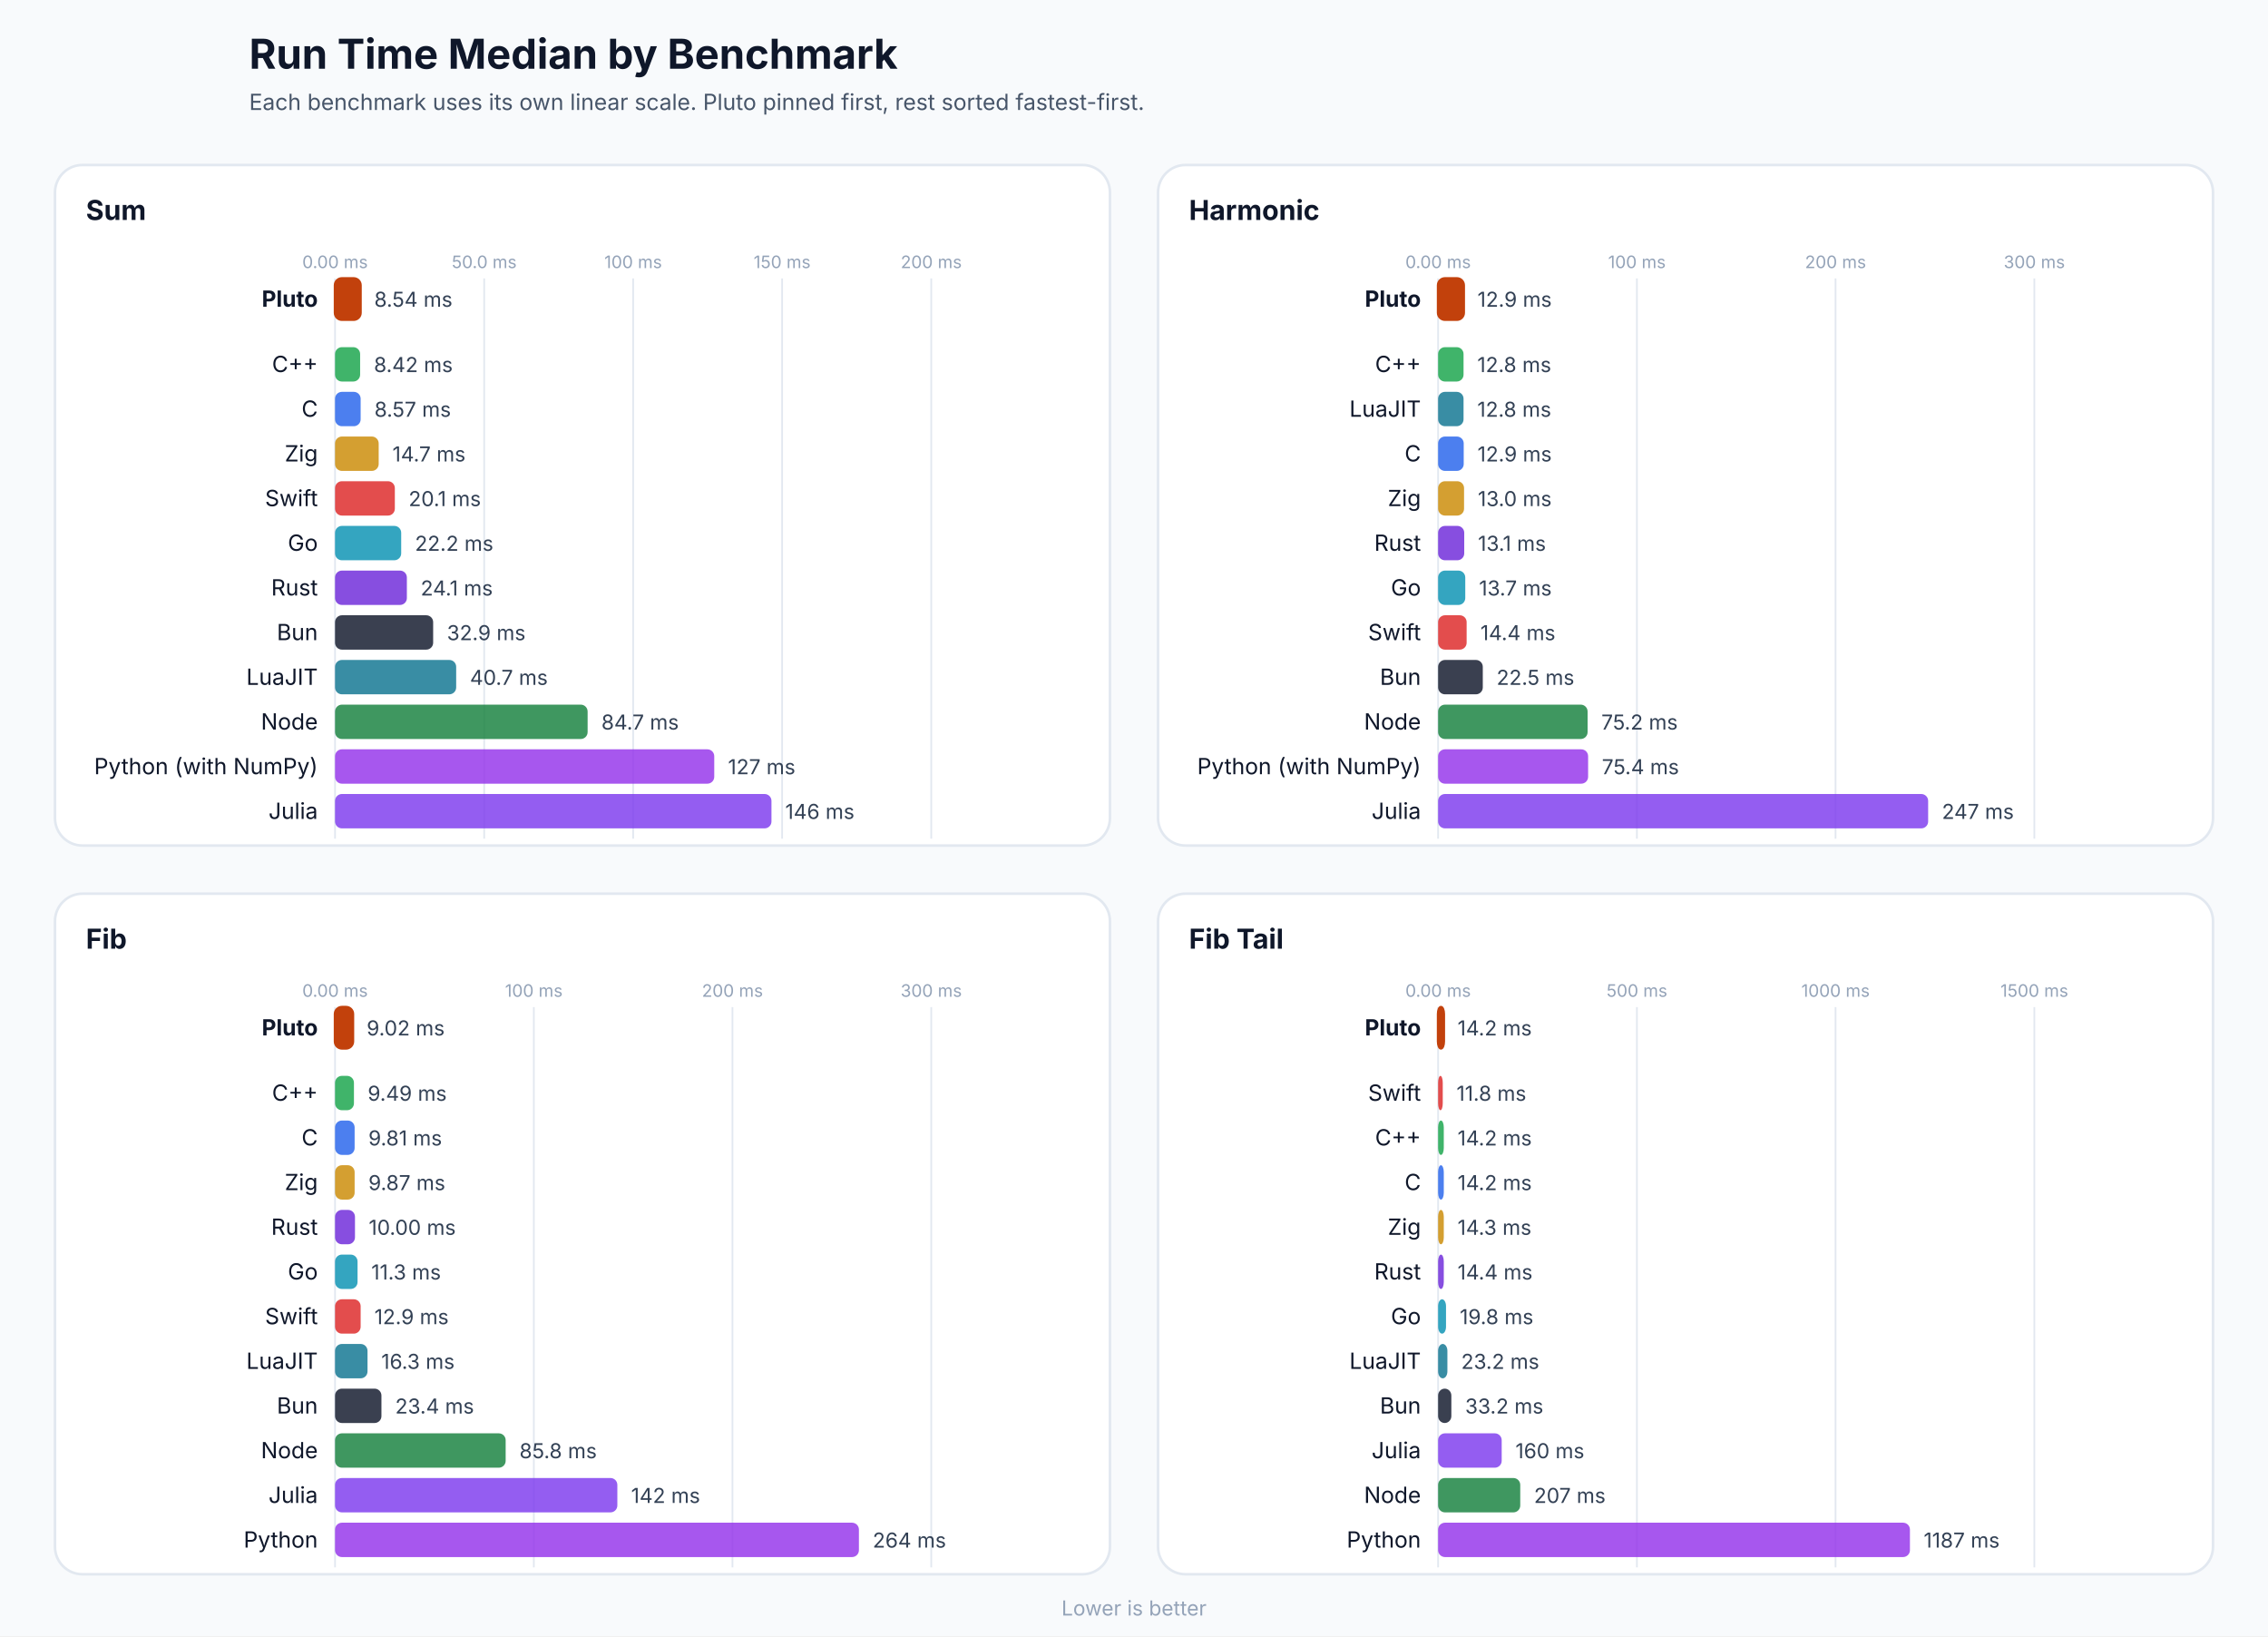
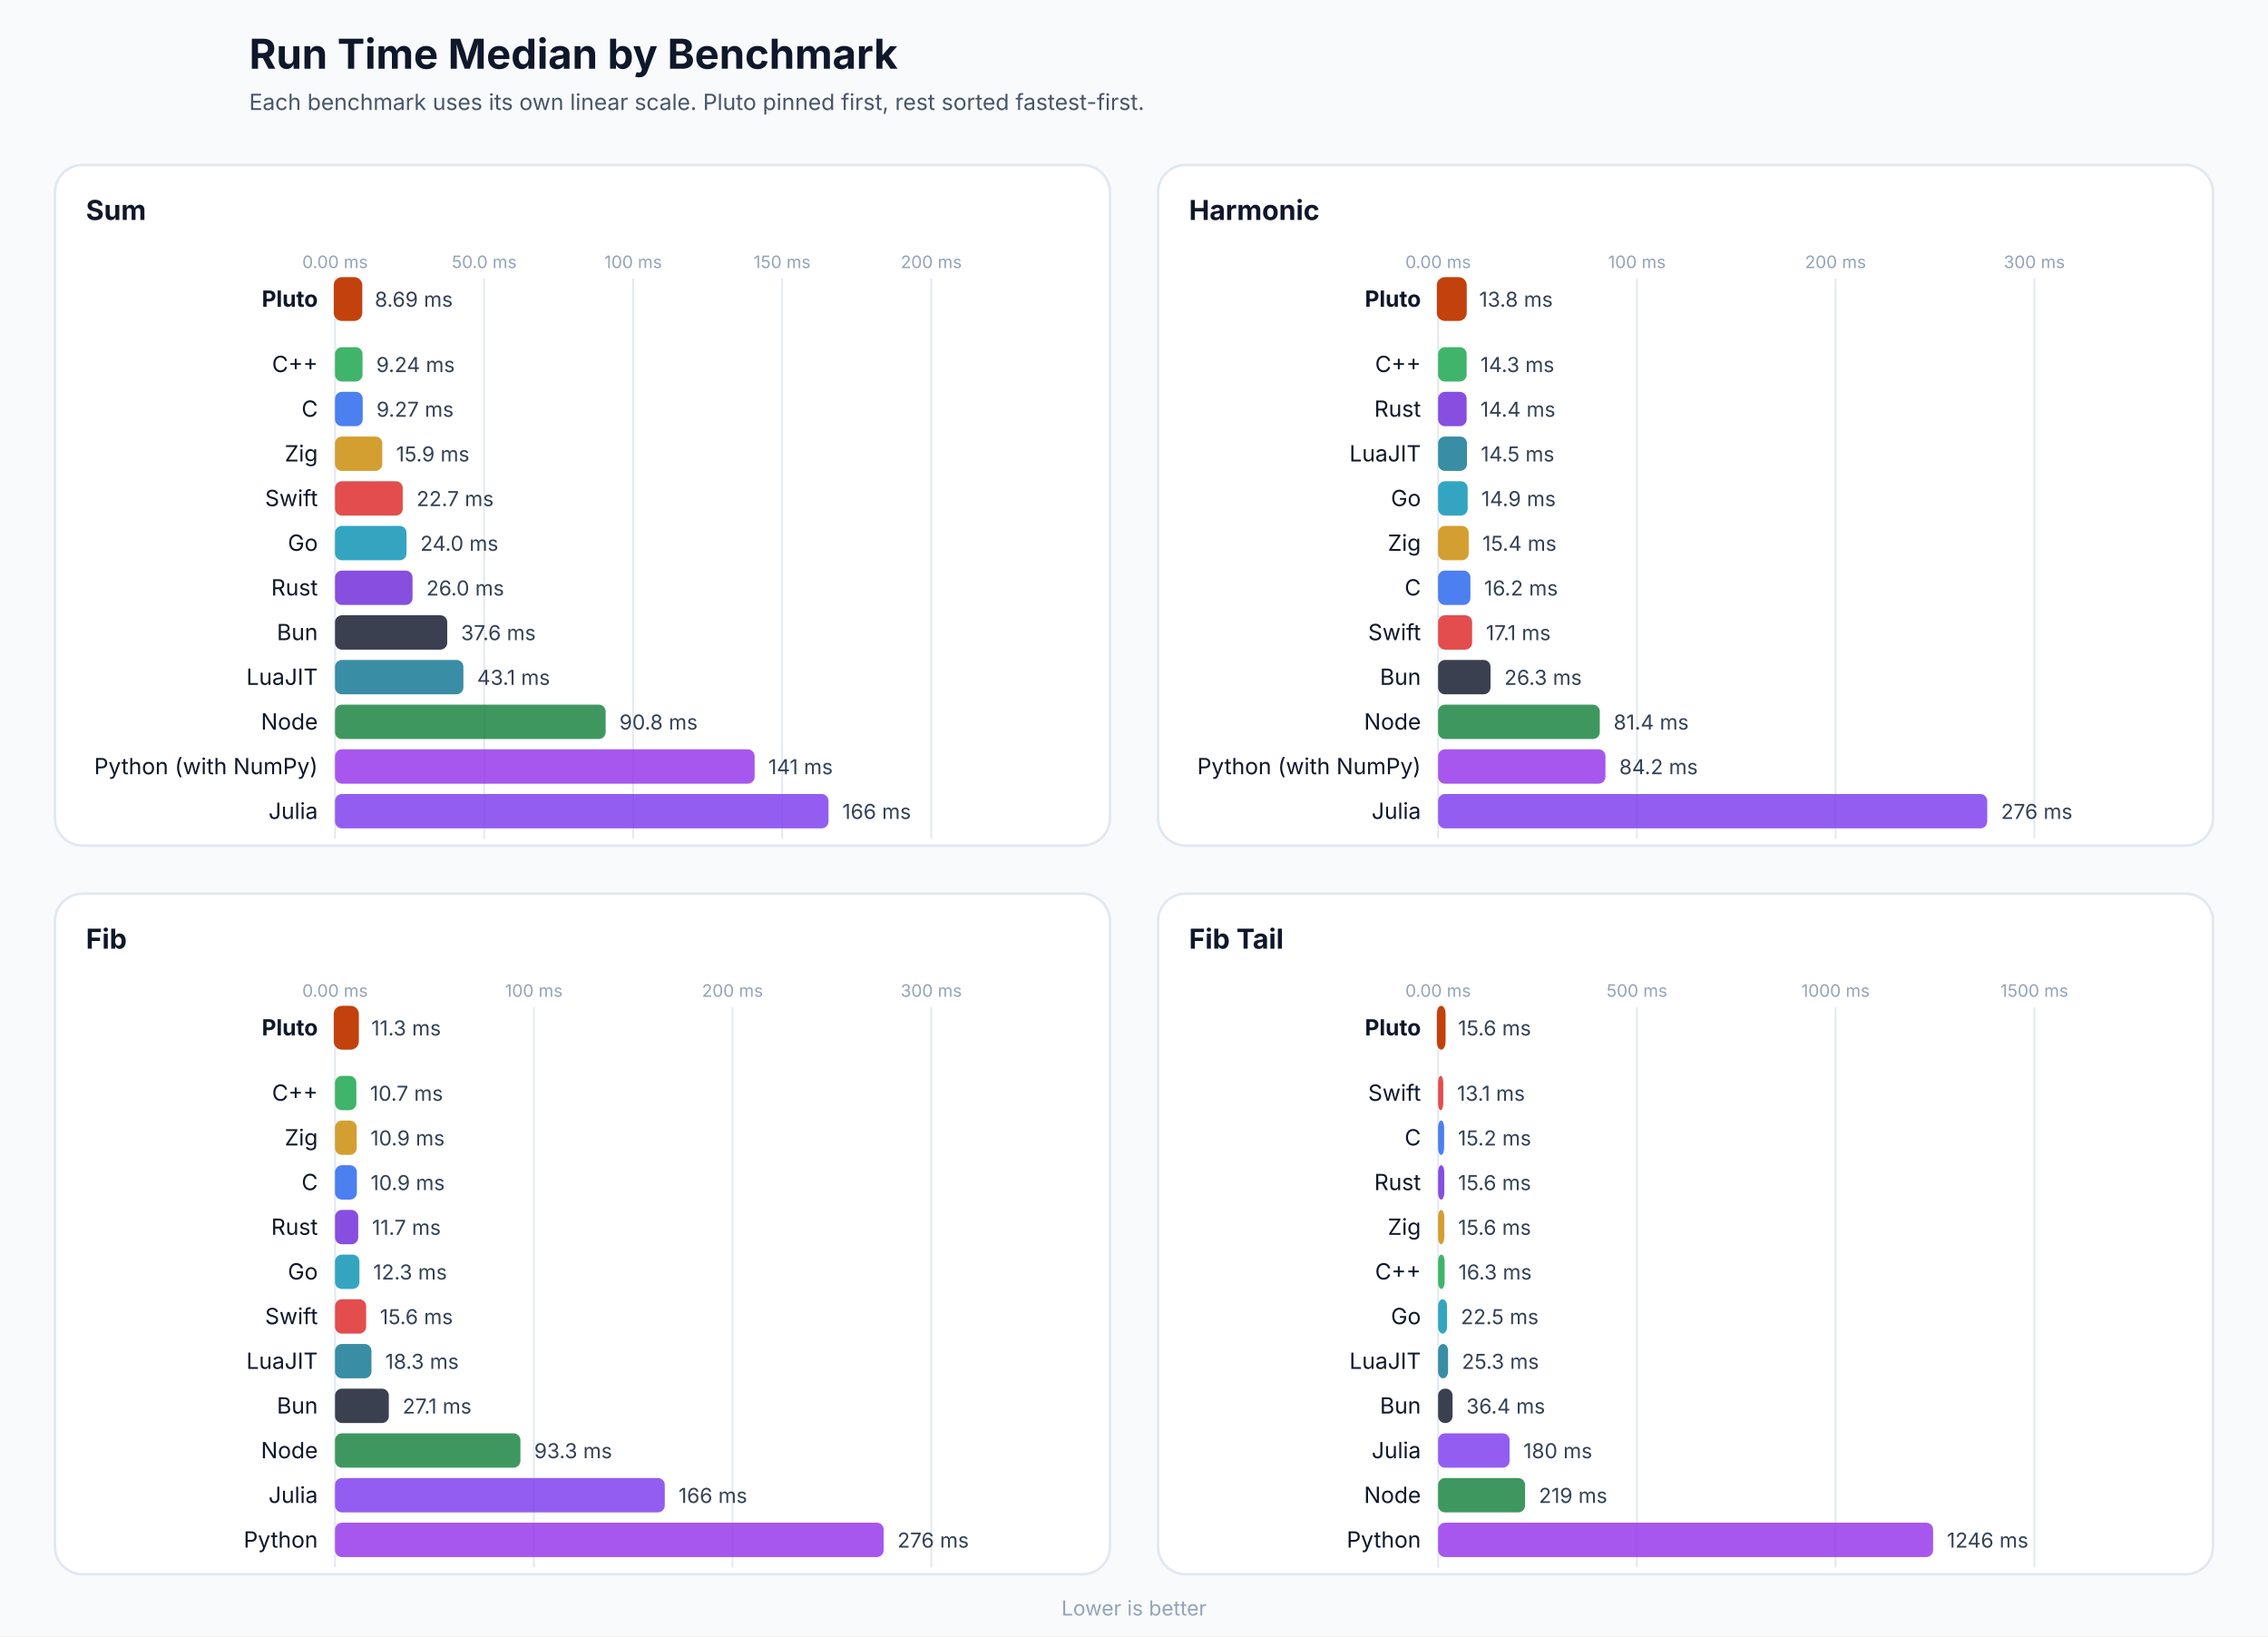
<svg xmlns="http://www.w3.org/2000/svg" width="1320" height="952" viewBox="0 0 1320 952" role="img" aria-labelledby="chart-title chart-desc">
  <rect width="1320" height="952" fill="#f8fafc" />
  <text x="145" y="40" fill="#0f172a" font-size="24" font-weight="700" font-family="ui-sans-serif, system-ui, -apple-system, BlinkMacSystemFont, sans-serif">Run Time Median by Benchmark</text>
  <text x="145" y="64" fill="#475569" font-size="13" font-family="ui-sans-serif, system-ui, -apple-system, BlinkMacSystemFont, sans-serif">Each benchmark uses its own linear scale. Pluto pinned first, rest sorted fastest-first.</text>
  <rect x="32" y="96" width="614" height="396" rx="16" fill="#ffffff" stroke="#e2e8f0" stroke-width="1.5" />
  <text x="50" y="128" fill="#0f172a" font-size="16" font-weight="700" font-family="ui-sans-serif, system-ui, -apple-system, BlinkMacSystemFont, sans-serif">Sum</text>
  <line x1="195.0" y1="162" x2="195.0" y2="488" stroke="#e2e8f0" stroke-width="1" />
  <text x="195.0" y="156" text-anchor="middle" fill="#94a3b8" font-size="10" font-family="ui-sans-serif, system-ui, -apple-system, BlinkMacSystemFont, sans-serif">0.00 ms</text>
  <line x1="281.8" y1="162" x2="281.8" y2="488" stroke="#e2e8f0" stroke-width="1" />
  <text x="281.8" y="156" text-anchor="middle" fill="#94a3b8" font-size="10" font-family="ui-sans-serif, system-ui, -apple-system, BlinkMacSystemFont, sans-serif">50.0 ms</text>
  <line x1="368.5" y1="162" x2="368.5" y2="488" stroke="#e2e8f0" stroke-width="1" />
  <text x="368.5" y="156" text-anchor="middle" fill="#94a3b8" font-size="10" font-family="ui-sans-serif, system-ui, -apple-system, BlinkMacSystemFont, sans-serif">100 ms</text>
  <line x1="455.2" y1="162" x2="455.2" y2="488" stroke="#e2e8f0" stroke-width="1" />
  <text x="455.2" y="156" text-anchor="middle" fill="#94a3b8" font-size="10" font-family="ui-sans-serif, system-ui, -apple-system, BlinkMacSystemFont, sans-serif">150 ms</text>
  <line x1="542.0" y1="162" x2="542.0" y2="488" stroke="#e2e8f0" stroke-width="1" />
  <text x="542.0" y="156" text-anchor="middle" fill="#94a3b8" font-size="10" font-family="ui-sans-serif, system-ui, -apple-system, BlinkMacSystemFont, sans-serif">200 ms</text>
  <text x="185" y="178.5" text-anchor="end" fill="#0f172a" font-size="13" font-weight="700" font-family="ui-sans-serif, system-ui, -apple-system, BlinkMacSystemFont, sans-serif">Pluto</text>
-   <rect x="195" y="162" width="14.8" height="24" rx="4" fill="#c2410c" fill-opacity="1.0" stroke="#c2410c" stroke-width="1.5" />
-   <text x="217.8" y="178.5" text-anchor="start" fill="#334155" font-size="12" font-family="ui-sans-serif, system-ui, -apple-system, BlinkMacSystemFont, sans-serif">8.54 ms</text>
+   <rect x="195" y="162" width="15.1" height="24" rx="4" fill="#c2410c" fill-opacity="1.0" stroke="#c2410c" stroke-width="1.5" />
+   <text x="218.1" y="178.5" text-anchor="start" fill="#334155" font-size="12" font-family="ui-sans-serif, system-ui, -apple-system, BlinkMacSystemFont, sans-serif">8.69 ms</text>
  <text x="185" y="216.5" text-anchor="end" fill="#0f172a" font-size="13" font-weight="400" font-family="ui-sans-serif, system-ui, -apple-system, BlinkMacSystemFont, sans-serif">C++</text>
-   <rect x="195" y="202" width="14.6" height="20" rx="4" fill="#16a34a" fill-opacity="0.82" />
-   <text x="217.6" y="216.5" text-anchor="start" fill="#334155" font-size="12" font-family="ui-sans-serif, system-ui, -apple-system, BlinkMacSystemFont, sans-serif">8.42 ms</text>
+   <rect x="195" y="202" width="16.0" height="20" rx="4" fill="#16a34a" fill-opacity="0.82" />
+   <text x="219.0" y="216.5" text-anchor="start" fill="#334155" font-size="12" font-family="ui-sans-serif, system-ui, -apple-system, BlinkMacSystemFont, sans-serif">9.24 ms</text>
  <text x="185" y="242.5" text-anchor="end" fill="#0f172a" font-size="13" font-weight="400" font-family="ui-sans-serif, system-ui, -apple-system, BlinkMacSystemFont, sans-serif">C</text>
-   <rect x="195" y="228" width="14.9" height="20" rx="4" fill="#2563eb" fill-opacity="0.82" />
-   <text x="217.9" y="242.5" text-anchor="start" fill="#334155" font-size="12" font-family="ui-sans-serif, system-ui, -apple-system, BlinkMacSystemFont, sans-serif">8.57 ms</text>
+   <rect x="195" y="228" width="16.1" height="20" rx="4" fill="#2563eb" fill-opacity="0.82" />
+   <text x="219.1" y="242.5" text-anchor="start" fill="#334155" font-size="12" font-family="ui-sans-serif, system-ui, -apple-system, BlinkMacSystemFont, sans-serif">9.27 ms</text>
  <text x="185" y="268.5" text-anchor="end" fill="#0f172a" font-size="13" font-weight="400" font-family="ui-sans-serif, system-ui, -apple-system, BlinkMacSystemFont, sans-serif">Zig</text>
-   <rect x="195" y="254" width="25.4" height="20" rx="4" fill="#ca8a04" fill-opacity="0.82" />
-   <text x="228.4" y="268.5" text-anchor="start" fill="#334155" font-size="12" font-family="ui-sans-serif, system-ui, -apple-system, BlinkMacSystemFont, sans-serif">14.7 ms</text>
+   <rect x="195" y="254" width="27.5" height="20" rx="4" fill="#ca8a04" fill-opacity="0.82" />
+   <text x="230.5" y="268.5" text-anchor="start" fill="#334155" font-size="12" font-family="ui-sans-serif, system-ui, -apple-system, BlinkMacSystemFont, sans-serif">15.9 ms</text>
  <text x="185" y="294.5" text-anchor="end" fill="#0f172a" font-size="13" font-weight="400" font-family="ui-sans-serif, system-ui, -apple-system, BlinkMacSystemFont, sans-serif">Swift</text>
-   <rect x="195" y="280" width="34.8" height="20" rx="4" fill="#dc2626" fill-opacity="0.82" />
-   <text x="237.8" y="294.5" text-anchor="start" fill="#334155" font-size="12" font-family="ui-sans-serif, system-ui, -apple-system, BlinkMacSystemFont, sans-serif">20.1 ms</text>
+   <rect x="195" y="280" width="39.4" height="20" rx="4" fill="#dc2626" fill-opacity="0.82" />
+   <text x="242.4" y="294.5" text-anchor="start" fill="#334155" font-size="12" font-family="ui-sans-serif, system-ui, -apple-system, BlinkMacSystemFont, sans-serif">22.7 ms</text>
  <text x="185" y="320.5" text-anchor="end" fill="#0f172a" font-size="13" font-weight="400" font-family="ui-sans-serif, system-ui, -apple-system, BlinkMacSystemFont, sans-serif">Go</text>
-   <rect x="195" y="306" width="38.5" height="20" rx="4" fill="#0891b2" fill-opacity="0.82" />
-   <text x="241.5" y="320.5" text-anchor="start" fill="#334155" font-size="12" font-family="ui-sans-serif, system-ui, -apple-system, BlinkMacSystemFont, sans-serif">22.2 ms</text>
+   <rect x="195" y="306" width="41.6" height="20" rx="4" fill="#0891b2" fill-opacity="0.82" />
+   <text x="244.6" y="320.5" text-anchor="start" fill="#334155" font-size="12" font-family="ui-sans-serif, system-ui, -apple-system, BlinkMacSystemFont, sans-serif">24.0 ms</text>
  <text x="185" y="346.5" text-anchor="end" fill="#0f172a" font-size="13" font-weight="400" font-family="ui-sans-serif, system-ui, -apple-system, BlinkMacSystemFont, sans-serif">Rust</text>
-   <rect x="195" y="332" width="41.8" height="20" rx="4" fill="#6d28d9" fill-opacity="0.82" />
-   <text x="244.8" y="346.5" text-anchor="start" fill="#334155" font-size="12" font-family="ui-sans-serif, system-ui, -apple-system, BlinkMacSystemFont, sans-serif">24.1 ms</text>
+   <rect x="195" y="332" width="45.1" height="20" rx="4" fill="#6d28d9" fill-opacity="0.82" />
+   <text x="248.1" y="346.5" text-anchor="start" fill="#334155" font-size="12" font-family="ui-sans-serif, system-ui, -apple-system, BlinkMacSystemFont, sans-serif">26.0 ms</text>
  <text x="185" y="372.5" text-anchor="end" fill="#0f172a" font-size="13" font-weight="400" font-family="ui-sans-serif, system-ui, -apple-system, BlinkMacSystemFont, sans-serif">Bun</text>
-   <rect x="195" y="358" width="57.1" height="20" rx="4" fill="#0f172a" fill-opacity="0.82" />
-   <text x="260.1" y="372.5" text-anchor="start" fill="#334155" font-size="12" font-family="ui-sans-serif, system-ui, -apple-system, BlinkMacSystemFont, sans-serif">32.9 ms</text>
+   <rect x="195" y="358" width="65.3" height="20" rx="4" fill="#0f172a" fill-opacity="0.82" />
+   <text x="268.3" y="372.5" text-anchor="start" fill="#334155" font-size="12" font-family="ui-sans-serif, system-ui, -apple-system, BlinkMacSystemFont, sans-serif">37.6 ms</text>
  <text x="185" y="398.5" text-anchor="end" fill="#0f172a" font-size="13" font-weight="400" font-family="ui-sans-serif, system-ui, -apple-system, BlinkMacSystemFont, sans-serif">LuaJIT</text>
-   <rect x="195" y="384" width="70.5" height="20" rx="4" fill="#0e7490" fill-opacity="0.82" />
-   <text x="273.5" y="398.5" text-anchor="start" fill="#334155" font-size="12" font-family="ui-sans-serif, system-ui, -apple-system, BlinkMacSystemFont, sans-serif">40.7 ms</text>
+   <rect x="195" y="384" width="74.7" height="20" rx="4" fill="#0e7490" fill-opacity="0.82" />
+   <text x="277.7" y="398.5" text-anchor="start" fill="#334155" font-size="12" font-family="ui-sans-serif, system-ui, -apple-system, BlinkMacSystemFont, sans-serif">43.1 ms</text>
  <text x="185" y="424.5" text-anchor="end" fill="#0f172a" font-size="13" font-weight="400" font-family="ui-sans-serif, system-ui, -apple-system, BlinkMacSystemFont, sans-serif">Node</text>
-   <rect x="195" y="410" width="147.0" height="20" rx="4" fill="#15803d" fill-opacity="0.82" />
-   <text x="350.0" y="424.5" text-anchor="start" fill="#334155" font-size="12" font-family="ui-sans-serif, system-ui, -apple-system, BlinkMacSystemFont, sans-serif">84.7 ms</text>
+   <rect x="195" y="410" width="157.5" height="20" rx="4" fill="#15803d" fill-opacity="0.82" />
+   <text x="360.5" y="424.5" text-anchor="start" fill="#334155" font-size="12" font-family="ui-sans-serif, system-ui, -apple-system, BlinkMacSystemFont, sans-serif">90.8 ms</text>
  <text x="185" y="450.5" text-anchor="end" fill="#0f172a" font-size="13" font-weight="400" font-family="ui-sans-serif, system-ui, -apple-system, BlinkMacSystemFont, sans-serif">Python (with NumPy)</text>
-   <rect x="195" y="436" width="220.7" height="20" rx="4" fill="#9333ea" fill-opacity="0.82" />
-   <text x="423.7" y="450.5" text-anchor="start" fill="#334155" font-size="12" font-family="ui-sans-serif, system-ui, -apple-system, BlinkMacSystemFont, sans-serif">127 ms</text>
+   <rect x="195" y="436" width="244.2" height="20" rx="4" fill="#9333ea" fill-opacity="0.82" />
+   <text x="447.2" y="450.5" text-anchor="start" fill="#334155" font-size="12" font-family="ui-sans-serif, system-ui, -apple-system, BlinkMacSystemFont, sans-serif">141 ms</text>
  <text x="185" y="476.5" text-anchor="end" fill="#0f172a" font-size="13" font-weight="400" font-family="ui-sans-serif, system-ui, -apple-system, BlinkMacSystemFont, sans-serif">Julia</text>
-   <rect x="195" y="462" width="254.0" height="20" rx="4" fill="#7c3aed" fill-opacity="0.82" />
-   <text x="457.0" y="476.5" text-anchor="start" fill="#334155" font-size="12" font-family="ui-sans-serif, system-ui, -apple-system, BlinkMacSystemFont, sans-serif">146 ms</text>
+   <rect x="195" y="462" width="287.2" height="20" rx="4" fill="#7c3aed" fill-opacity="0.82" />
+   <text x="490.2" y="476.5" text-anchor="start" fill="#334155" font-size="12" font-family="ui-sans-serif, system-ui, -apple-system, BlinkMacSystemFont, sans-serif">166 ms</text>
  <rect x="674" y="96" width="614" height="396" rx="16" fill="#ffffff" stroke="#e2e8f0" stroke-width="1.5" />
  <text x="692" y="128" fill="#0f172a" font-size="16" font-weight="700" font-family="ui-sans-serif, system-ui, -apple-system, BlinkMacSystemFont, sans-serif">Harmonic</text>
  <line x1="837.0" y1="162" x2="837.0" y2="488" stroke="#e2e8f0" stroke-width="1" />
  <text x="837.0" y="156" text-anchor="middle" fill="#94a3b8" font-size="10" font-family="ui-sans-serif, system-ui, -apple-system, BlinkMacSystemFont, sans-serif">0.00 ms</text>
  <line x1="952.7" y1="162" x2="952.7" y2="488" stroke="#e2e8f0" stroke-width="1" />
  <text x="952.7" y="156" text-anchor="middle" fill="#94a3b8" font-size="10" font-family="ui-sans-serif, system-ui, -apple-system, BlinkMacSystemFont, sans-serif">100 ms</text>
  <line x1="1068.3" y1="162" x2="1068.3" y2="488" stroke="#e2e8f0" stroke-width="1" />
  <text x="1068.3" y="156" text-anchor="middle" fill="#94a3b8" font-size="10" font-family="ui-sans-serif, system-ui, -apple-system, BlinkMacSystemFont, sans-serif">200 ms</text>
  <line x1="1184.0" y1="162" x2="1184.0" y2="488" stroke="#e2e8f0" stroke-width="1" />
  <text x="1184.0" y="156" text-anchor="middle" fill="#94a3b8" font-size="10" font-family="ui-sans-serif, system-ui, -apple-system, BlinkMacSystemFont, sans-serif">300 ms</text>
  <text x="827" y="178.5" text-anchor="end" fill="#0f172a" font-size="13" font-weight="700" font-family="ui-sans-serif, system-ui, -apple-system, BlinkMacSystemFont, sans-serif">Pluto</text>
-   <rect x="837" y="162" width="14.9" height="24" rx="4" fill="#c2410c" fill-opacity="1.0" stroke="#c2410c" stroke-width="1.5" />
-   <text x="859.9" y="178.5" text-anchor="start" fill="#334155" font-size="12" font-family="ui-sans-serif, system-ui, -apple-system, BlinkMacSystemFont, sans-serif">12.9 ms</text>
+   <rect x="837" y="162" width="15.9" height="24" rx="4" fill="#c2410c" fill-opacity="1.0" stroke="#c2410c" stroke-width="1.5" />
+   <text x="860.9" y="178.5" text-anchor="start" fill="#334155" font-size="12" font-family="ui-sans-serif, system-ui, -apple-system, BlinkMacSystemFont, sans-serif">13.8 ms</text>
  <text x="827" y="216.5" text-anchor="end" fill="#0f172a" font-size="13" font-weight="400" font-family="ui-sans-serif, system-ui, -apple-system, BlinkMacSystemFont, sans-serif">C++</text>
-   <rect x="837" y="202" width="14.8" height="20" rx="4" fill="#16a34a" fill-opacity="0.82" />
-   <text x="859.8" y="216.5" text-anchor="start" fill="#334155" font-size="12" font-family="ui-sans-serif, system-ui, -apple-system, BlinkMacSystemFont, sans-serif">12.8 ms</text>
-   <text x="827" y="242.5" text-anchor="end" fill="#0f172a" font-size="13" font-weight="400" font-family="ui-sans-serif, system-ui, -apple-system, BlinkMacSystemFont, sans-serif">LuaJIT</text>
-   <rect x="837" y="228" width="14.8" height="20" rx="4" fill="#0e7490" fill-opacity="0.82" />
-   <text x="859.8" y="242.5" text-anchor="start" fill="#334155" font-size="12" font-family="ui-sans-serif, system-ui, -apple-system, BlinkMacSystemFont, sans-serif">12.8 ms</text>
-   <text x="827" y="268.5" text-anchor="end" fill="#0f172a" font-size="13" font-weight="400" font-family="ui-sans-serif, system-ui, -apple-system, BlinkMacSystemFont, sans-serif">C</text>
-   <rect x="837" y="254" width="14.9" height="20" rx="4" fill="#2563eb" fill-opacity="0.82" />
-   <text x="859.9" y="268.5" text-anchor="start" fill="#334155" font-size="12" font-family="ui-sans-serif, system-ui, -apple-system, BlinkMacSystemFont, sans-serif">12.9 ms</text>
-   <text x="827" y="294.5" text-anchor="end" fill="#0f172a" font-size="13" font-weight="400" font-family="ui-sans-serif, system-ui, -apple-system, BlinkMacSystemFont, sans-serif">Zig</text>
-   <rect x="837" y="280" width="15.1" height="20" rx="4" fill="#ca8a04" fill-opacity="0.82" />
-   <text x="860.1" y="294.5" text-anchor="start" fill="#334155" font-size="12" font-family="ui-sans-serif, system-ui, -apple-system, BlinkMacSystemFont, sans-serif">13.0 ms</text>
-   <text x="827" y="320.5" text-anchor="end" fill="#0f172a" font-size="13" font-weight="400" font-family="ui-sans-serif, system-ui, -apple-system, BlinkMacSystemFont, sans-serif">Rust</text>
-   <rect x="837" y="306" width="15.2" height="20" rx="4" fill="#6d28d9" fill-opacity="0.82" />
-   <text x="860.2" y="320.5" text-anchor="start" fill="#334155" font-size="12" font-family="ui-sans-serif, system-ui, -apple-system, BlinkMacSystemFont, sans-serif">13.1 ms</text>
-   <text x="827" y="346.5" text-anchor="end" fill="#0f172a" font-size="13" font-weight="400" font-family="ui-sans-serif, system-ui, -apple-system, BlinkMacSystemFont, sans-serif">Go</text>
-   <rect x="837" y="332" width="15.8" height="20" rx="4" fill="#0891b2" fill-opacity="0.82" />
-   <text x="860.8" y="346.5" text-anchor="start" fill="#334155" font-size="12" font-family="ui-sans-serif, system-ui, -apple-system, BlinkMacSystemFont, sans-serif">13.7 ms</text>
+   <rect x="837" y="202" width="16.6" height="20" rx="4" fill="#16a34a" fill-opacity="0.82" />
+   <text x="861.6" y="216.5" text-anchor="start" fill="#334155" font-size="12" font-family="ui-sans-serif, system-ui, -apple-system, BlinkMacSystemFont, sans-serif">14.3 ms</text>
+   <text x="827" y="242.5" text-anchor="end" fill="#0f172a" font-size="13" font-weight="400" font-family="ui-sans-serif, system-ui, -apple-system, BlinkMacSystemFont, sans-serif">Rust</text>
+   <rect x="837" y="228" width="16.6" height="20" rx="4" fill="#6d28d9" fill-opacity="0.82" />
+   <text x="861.6" y="242.5" text-anchor="start" fill="#334155" font-size="12" font-family="ui-sans-serif, system-ui, -apple-system, BlinkMacSystemFont, sans-serif">14.4 ms</text>
+   <text x="827" y="268.5" text-anchor="end" fill="#0f172a" font-size="13" font-weight="400" font-family="ui-sans-serif, system-ui, -apple-system, BlinkMacSystemFont, sans-serif">LuaJIT</text>
+   <rect x="837" y="254" width="16.8" height="20" rx="4" fill="#0e7490" fill-opacity="0.82" />
+   <text x="861.8" y="268.5" text-anchor="start" fill="#334155" font-size="12" font-family="ui-sans-serif, system-ui, -apple-system, BlinkMacSystemFont, sans-serif">14.5 ms</text>
+   <text x="827" y="294.5" text-anchor="end" fill="#0f172a" font-size="13" font-weight="400" font-family="ui-sans-serif, system-ui, -apple-system, BlinkMacSystemFont, sans-serif">Go</text>
+   <rect x="837" y="280" width="17.2" height="20" rx="4" fill="#0891b2" fill-opacity="0.82" />
+   <text x="862.2" y="294.5" text-anchor="start" fill="#334155" font-size="12" font-family="ui-sans-serif, system-ui, -apple-system, BlinkMacSystemFont, sans-serif">14.9 ms</text>
+   <text x="827" y="320.5" text-anchor="end" fill="#0f172a" font-size="13" font-weight="400" font-family="ui-sans-serif, system-ui, -apple-system, BlinkMacSystemFont, sans-serif">Zig</text>
+   <rect x="837" y="306" width="17.8" height="20" rx="4" fill="#ca8a04" fill-opacity="0.82" />
+   <text x="862.8" y="320.5" text-anchor="start" fill="#334155" font-size="12" font-family="ui-sans-serif, system-ui, -apple-system, BlinkMacSystemFont, sans-serif">15.4 ms</text>
+   <text x="827" y="346.5" text-anchor="end" fill="#0f172a" font-size="13" font-weight="400" font-family="ui-sans-serif, system-ui, -apple-system, BlinkMacSystemFont, sans-serif">C</text>
+   <rect x="837" y="332" width="18.8" height="20" rx="4" fill="#2563eb" fill-opacity="0.82" />
+   <text x="863.8" y="346.5" text-anchor="start" fill="#334155" font-size="12" font-family="ui-sans-serif, system-ui, -apple-system, BlinkMacSystemFont, sans-serif">16.2 ms</text>
  <text x="827" y="372.5" text-anchor="end" fill="#0f172a" font-size="13" font-weight="400" font-family="ui-sans-serif, system-ui, -apple-system, BlinkMacSystemFont, sans-serif">Swift</text>
-   <rect x="837" y="358" width="16.6" height="20" rx="4" fill="#dc2626" fill-opacity="0.82" />
-   <text x="861.6" y="372.5" text-anchor="start" fill="#334155" font-size="12" font-family="ui-sans-serif, system-ui, -apple-system, BlinkMacSystemFont, sans-serif">14.4 ms</text>
+   <rect x="837" y="358" width="19.8" height="20" rx="4" fill="#dc2626" fill-opacity="0.82" />
+   <text x="864.8" y="372.5" text-anchor="start" fill="#334155" font-size="12" font-family="ui-sans-serif, system-ui, -apple-system, BlinkMacSystemFont, sans-serif">17.1 ms</text>
  <text x="827" y="398.5" text-anchor="end" fill="#0f172a" font-size="13" font-weight="400" font-family="ui-sans-serif, system-ui, -apple-system, BlinkMacSystemFont, sans-serif">Bun</text>
-   <rect x="837" y="384" width="26.0" height="20" rx="4" fill="#0f172a" fill-opacity="0.82" />
-   <text x="871.0" y="398.5" text-anchor="start" fill="#334155" font-size="12" font-family="ui-sans-serif, system-ui, -apple-system, BlinkMacSystemFont, sans-serif">22.5 ms</text>
+   <rect x="837" y="384" width="30.5" height="20" rx="4" fill="#0f172a" fill-opacity="0.82" />
+   <text x="875.5" y="398.5" text-anchor="start" fill="#334155" font-size="12" font-family="ui-sans-serif, system-ui, -apple-system, BlinkMacSystemFont, sans-serif">26.3 ms</text>
  <text x="827" y="424.5" text-anchor="end" fill="#0f172a" font-size="13" font-weight="400" font-family="ui-sans-serif, system-ui, -apple-system, BlinkMacSystemFont, sans-serif">Node</text>
-   <rect x="837" y="410" width="87.0" height="20" rx="4" fill="#15803d" fill-opacity="0.82" />
-   <text x="932.0" y="424.5" text-anchor="start" fill="#334155" font-size="12" font-family="ui-sans-serif, system-ui, -apple-system, BlinkMacSystemFont, sans-serif">75.2 ms</text>
+   <rect x="837" y="410" width="94.1" height="20" rx="4" fill="#15803d" fill-opacity="0.82" />
+   <text x="939.1" y="424.5" text-anchor="start" fill="#334155" font-size="12" font-family="ui-sans-serif, system-ui, -apple-system, BlinkMacSystemFont, sans-serif">81.4 ms</text>
  <text x="827" y="450.5" text-anchor="end" fill="#0f172a" font-size="13" font-weight="400" font-family="ui-sans-serif, system-ui, -apple-system, BlinkMacSystemFont, sans-serif">Python (with NumPy)</text>
-   <rect x="837" y="436" width="87.3" height="20" rx="4" fill="#9333ea" fill-opacity="0.82" />
-   <text x="932.3" y="450.5" text-anchor="start" fill="#334155" font-size="12" font-family="ui-sans-serif, system-ui, -apple-system, BlinkMacSystemFont, sans-serif">75.4 ms</text>
+   <rect x="837" y="436" width="97.4" height="20" rx="4" fill="#9333ea" fill-opacity="0.82" />
+   <text x="942.4" y="450.5" text-anchor="start" fill="#334155" font-size="12" font-family="ui-sans-serif, system-ui, -apple-system, BlinkMacSystemFont, sans-serif">84.2 ms</text>
  <text x="827" y="476.5" text-anchor="end" fill="#0f172a" font-size="13" font-weight="400" font-family="ui-sans-serif, system-ui, -apple-system, BlinkMacSystemFont, sans-serif">Julia</text>
-   <rect x="837" y="462" width="285.2" height="20" rx="4" fill="#7c3aed" fill-opacity="0.82" />
-   <text x="1130.2" y="476.5" text-anchor="start" fill="#334155" font-size="12" font-family="ui-sans-serif, system-ui, -apple-system, BlinkMacSystemFont, sans-serif">247 ms</text>
+   <rect x="837" y="462" width="319.6" height="20" rx="4" fill="#7c3aed" fill-opacity="0.82" />
+   <text x="1164.6" y="476.5" text-anchor="start" fill="#334155" font-size="12" font-family="ui-sans-serif, system-ui, -apple-system, BlinkMacSystemFont, sans-serif">276 ms</text>
  <rect x="32" y="520" width="614" height="396" rx="16" fill="#ffffff" stroke="#e2e8f0" stroke-width="1.5" />
  <text x="50" y="552" fill="#0f172a" font-size="16" font-weight="700" font-family="ui-sans-serif, system-ui, -apple-system, BlinkMacSystemFont, sans-serif">Fib</text>
  <line x1="195.0" y1="586" x2="195.0" y2="912" stroke="#e2e8f0" stroke-width="1" />
  <text x="195.0" y="580" text-anchor="middle" fill="#94a3b8" font-size="10" font-family="ui-sans-serif, system-ui, -apple-system, BlinkMacSystemFont, sans-serif">0.00 ms</text>
  <line x1="310.7" y1="586" x2="310.7" y2="912" stroke="#e2e8f0" stroke-width="1" />
  <text x="310.7" y="580" text-anchor="middle" fill="#94a3b8" font-size="10" font-family="ui-sans-serif, system-ui, -apple-system, BlinkMacSystemFont, sans-serif">100 ms</text>
  <line x1="426.3" y1="586" x2="426.3" y2="912" stroke="#e2e8f0" stroke-width="1" />
  <text x="426.3" y="580" text-anchor="middle" fill="#94a3b8" font-size="10" font-family="ui-sans-serif, system-ui, -apple-system, BlinkMacSystemFont, sans-serif">200 ms</text>
  <line x1="542.0" y1="586" x2="542.0" y2="912" stroke="#e2e8f0" stroke-width="1" />
  <text x="542.0" y="580" text-anchor="middle" fill="#94a3b8" font-size="10" font-family="ui-sans-serif, system-ui, -apple-system, BlinkMacSystemFont, sans-serif">300 ms</text>
  <text x="185" y="602.5" text-anchor="end" fill="#0f172a" font-size="13" font-weight="700" font-family="ui-sans-serif, system-ui, -apple-system, BlinkMacSystemFont, sans-serif">Pluto</text>
-   <rect x="195" y="586" width="10.4" height="24" rx="4" fill="#c2410c" fill-opacity="1.0" stroke="#c2410c" stroke-width="1.5" />
-   <text x="213.4" y="602.5" text-anchor="start" fill="#334155" font-size="12" font-family="ui-sans-serif, system-ui, -apple-system, BlinkMacSystemFont, sans-serif">9.02 ms</text>
+   <rect x="195" y="586" width="13.1" height="24" rx="4" fill="#c2410c" fill-opacity="1.0" stroke="#c2410c" stroke-width="1.5" />
+   <text x="216.1" y="602.5" text-anchor="start" fill="#334155" font-size="12" font-family="ui-sans-serif, system-ui, -apple-system, BlinkMacSystemFont, sans-serif">11.3 ms</text>
  <text x="185" y="640.5" text-anchor="end" fill="#0f172a" font-size="13" font-weight="400" font-family="ui-sans-serif, system-ui, -apple-system, BlinkMacSystemFont, sans-serif">C++</text>
-   <rect x="195" y="626" width="11.0" height="20" rx="4" fill="#16a34a" fill-opacity="0.82" />
-   <text x="214.0" y="640.5" text-anchor="start" fill="#334155" font-size="12" font-family="ui-sans-serif, system-ui, -apple-system, BlinkMacSystemFont, sans-serif">9.49 ms</text>
-   <text x="185" y="666.5" text-anchor="end" fill="#0f172a" font-size="13" font-weight="400" font-family="ui-sans-serif, system-ui, -apple-system, BlinkMacSystemFont, sans-serif">C</text>
-   <rect x="195" y="652" width="11.4" height="20" rx="4" fill="#2563eb" fill-opacity="0.82" />
-   <text x="214.4" y="666.5" text-anchor="start" fill="#334155" font-size="12" font-family="ui-sans-serif, system-ui, -apple-system, BlinkMacSystemFont, sans-serif">9.81 ms</text>
-   <text x="185" y="692.5" text-anchor="end" fill="#0f172a" font-size="13" font-weight="400" font-family="ui-sans-serif, system-ui, -apple-system, BlinkMacSystemFont, sans-serif">Zig</text>
-   <rect x="195" y="678" width="11.4" height="20" rx="4" fill="#ca8a04" fill-opacity="0.82" />
-   <text x="214.4" y="692.5" text-anchor="start" fill="#334155" font-size="12" font-family="ui-sans-serif, system-ui, -apple-system, BlinkMacSystemFont, sans-serif">9.87 ms</text>
+   <rect x="195" y="626" width="12.4" height="20" rx="4" fill="#16a34a" fill-opacity="0.82" />
+   <text x="215.4" y="640.5" text-anchor="start" fill="#334155" font-size="12" font-family="ui-sans-serif, system-ui, -apple-system, BlinkMacSystemFont, sans-serif">10.7 ms</text>
+   <text x="185" y="666.5" text-anchor="end" fill="#0f172a" font-size="13" font-weight="400" font-family="ui-sans-serif, system-ui, -apple-system, BlinkMacSystemFont, sans-serif">Zig</text>
+   <rect x="195" y="652" width="12.6" height="20" rx="4" fill="#ca8a04" fill-opacity="0.82" />
+   <text x="215.6" y="666.5" text-anchor="start" fill="#334155" font-size="12" font-family="ui-sans-serif, system-ui, -apple-system, BlinkMacSystemFont, sans-serif">10.9 ms</text>
+   <text x="185" y="692.5" text-anchor="end" fill="#0f172a" font-size="13" font-weight="400" font-family="ui-sans-serif, system-ui, -apple-system, BlinkMacSystemFont, sans-serif">C</text>
+   <rect x="195" y="678" width="12.7" height="20" rx="4" fill="#2563eb" fill-opacity="0.82" />
+   <text x="215.7" y="692.5" text-anchor="start" fill="#334155" font-size="12" font-family="ui-sans-serif, system-ui, -apple-system, BlinkMacSystemFont, sans-serif">10.9 ms</text>
  <text x="185" y="718.5" text-anchor="end" fill="#0f172a" font-size="13" font-weight="400" font-family="ui-sans-serif, system-ui, -apple-system, BlinkMacSystemFont, sans-serif">Rust</text>
-   <rect x="195" y="704" width="11.6" height="20" rx="4" fill="#6d28d9" fill-opacity="0.82" />
-   <text x="214.6" y="718.5" text-anchor="start" fill="#334155" font-size="12" font-family="ui-sans-serif, system-ui, -apple-system, BlinkMacSystemFont, sans-serif">10.00 ms</text>
+   <rect x="195" y="704" width="13.5" height="20" rx="4" fill="#6d28d9" fill-opacity="0.82" />
+   <text x="216.5" y="718.5" text-anchor="start" fill="#334155" font-size="12" font-family="ui-sans-serif, system-ui, -apple-system, BlinkMacSystemFont, sans-serif">11.7 ms</text>
  <text x="185" y="744.5" text-anchor="end" fill="#0f172a" font-size="13" font-weight="400" font-family="ui-sans-serif, system-ui, -apple-system, BlinkMacSystemFont, sans-serif">Go</text>
-   <rect x="195" y="730" width="13.1" height="20" rx="4" fill="#0891b2" fill-opacity="0.82" />
-   <text x="216.1" y="744.5" text-anchor="start" fill="#334155" font-size="12" font-family="ui-sans-serif, system-ui, -apple-system, BlinkMacSystemFont, sans-serif">11.3 ms</text>
+   <rect x="195" y="730" width="14.2" height="20" rx="4" fill="#0891b2" fill-opacity="0.82" />
+   <text x="217.2" y="744.5" text-anchor="start" fill="#334155" font-size="12" font-family="ui-sans-serif, system-ui, -apple-system, BlinkMacSystemFont, sans-serif">12.3 ms</text>
  <text x="185" y="770.5" text-anchor="end" fill="#0f172a" font-size="13" font-weight="400" font-family="ui-sans-serif, system-ui, -apple-system, BlinkMacSystemFont, sans-serif">Swift</text>
-   <rect x="195" y="756" width="14.9" height="20" rx="4" fill="#dc2626" fill-opacity="0.82" />
-   <text x="217.9" y="770.5" text-anchor="start" fill="#334155" font-size="12" font-family="ui-sans-serif, system-ui, -apple-system, BlinkMacSystemFont, sans-serif">12.9 ms</text>
+   <rect x="195" y="756" width="18.1" height="20" rx="4" fill="#dc2626" fill-opacity="0.82" />
+   <text x="221.1" y="770.5" text-anchor="start" fill="#334155" font-size="12" font-family="ui-sans-serif, system-ui, -apple-system, BlinkMacSystemFont, sans-serif">15.6 ms</text>
  <text x="185" y="796.5" text-anchor="end" fill="#0f172a" font-size="13" font-weight="400" font-family="ui-sans-serif, system-ui, -apple-system, BlinkMacSystemFont, sans-serif">LuaJIT</text>
-   <rect x="195" y="782" width="18.9" height="20" rx="4" fill="#0e7490" fill-opacity="0.82" />
-   <text x="221.9" y="796.5" text-anchor="start" fill="#334155" font-size="12" font-family="ui-sans-serif, system-ui, -apple-system, BlinkMacSystemFont, sans-serif">16.3 ms</text>
+   <rect x="195" y="782" width="21.2" height="20" rx="4" fill="#0e7490" fill-opacity="0.82" />
+   <text x="224.2" y="796.5" text-anchor="start" fill="#334155" font-size="12" font-family="ui-sans-serif, system-ui, -apple-system, BlinkMacSystemFont, sans-serif">18.3 ms</text>
  <text x="185" y="822.5" text-anchor="end" fill="#0f172a" font-size="13" font-weight="400" font-family="ui-sans-serif, system-ui, -apple-system, BlinkMacSystemFont, sans-serif">Bun</text>
-   <rect x="195" y="808" width="27.0" height="20" rx="4" fill="#0f172a" fill-opacity="0.82" />
-   <text x="230.0" y="822.5" text-anchor="start" fill="#334155" font-size="12" font-family="ui-sans-serif, system-ui, -apple-system, BlinkMacSystemFont, sans-serif">23.4 ms</text>
+   <rect x="195" y="808" width="31.3" height="20" rx="4" fill="#0f172a" fill-opacity="0.82" />
+   <text x="234.3" y="822.5" text-anchor="start" fill="#334155" font-size="12" font-family="ui-sans-serif, system-ui, -apple-system, BlinkMacSystemFont, sans-serif">27.1 ms</text>
  <text x="185" y="848.5" text-anchor="end" fill="#0f172a" font-size="13" font-weight="400" font-family="ui-sans-serif, system-ui, -apple-system, BlinkMacSystemFont, sans-serif">Node</text>
-   <rect x="195" y="834" width="99.3" height="20" rx="4" fill="#15803d" fill-opacity="0.82" />
-   <text x="302.3" y="848.5" text-anchor="start" fill="#334155" font-size="12" font-family="ui-sans-serif, system-ui, -apple-system, BlinkMacSystemFont, sans-serif">85.8 ms</text>
+   <rect x="195" y="834" width="107.9" height="20" rx="4" fill="#15803d" fill-opacity="0.82" />
+   <text x="310.9" y="848.5" text-anchor="start" fill="#334155" font-size="12" font-family="ui-sans-serif, system-ui, -apple-system, BlinkMacSystemFont, sans-serif">93.3 ms</text>
  <text x="185" y="874.5" text-anchor="end" fill="#0f172a" font-size="13" font-weight="400" font-family="ui-sans-serif, system-ui, -apple-system, BlinkMacSystemFont, sans-serif">Julia</text>
-   <rect x="195" y="860" width="164.3" height="20" rx="4" fill="#7c3aed" fill-opacity="0.82" />
-   <text x="367.3" y="874.5" text-anchor="start" fill="#334155" font-size="12" font-family="ui-sans-serif, system-ui, -apple-system, BlinkMacSystemFont, sans-serif">142 ms</text>
+   <rect x="195" y="860" width="191.9" height="20" rx="4" fill="#7c3aed" fill-opacity="0.82" />
+   <text x="394.9" y="874.5" text-anchor="start" fill="#334155" font-size="12" font-family="ui-sans-serif, system-ui, -apple-system, BlinkMacSystemFont, sans-serif">166 ms</text>
  <text x="185" y="900.5" text-anchor="end" fill="#0f172a" font-size="13" font-weight="400" font-family="ui-sans-serif, system-ui, -apple-system, BlinkMacSystemFont, sans-serif">Python</text>
-   <rect x="195" y="886" width="304.9" height="20" rx="4" fill="#9333ea" fill-opacity="0.82" />
-   <text x="507.9" y="900.5" text-anchor="start" fill="#334155" font-size="12" font-family="ui-sans-serif, system-ui, -apple-system, BlinkMacSystemFont, sans-serif">264 ms</text>
+   <rect x="195" y="886" width="319.3" height="20" rx="4" fill="#9333ea" fill-opacity="0.82" />
+   <text x="522.3" y="900.5" text-anchor="start" fill="#334155" font-size="12" font-family="ui-sans-serif, system-ui, -apple-system, BlinkMacSystemFont, sans-serif">276 ms</text>
  <rect x="674" y="520" width="614" height="396" rx="16" fill="#ffffff" stroke="#e2e8f0" stroke-width="1.5" />
  <text x="692" y="552" fill="#0f172a" font-size="16" font-weight="700" font-family="ui-sans-serif, system-ui, -apple-system, BlinkMacSystemFont, sans-serif">Fib Tail</text>
  <line x1="837.0" y1="586" x2="837.0" y2="912" stroke="#e2e8f0" stroke-width="1" />
  <text x="837.0" y="580" text-anchor="middle" fill="#94a3b8" font-size="10" font-family="ui-sans-serif, system-ui, -apple-system, BlinkMacSystemFont, sans-serif">0.00 ms</text>
  <line x1="952.7" y1="586" x2="952.7" y2="912" stroke="#e2e8f0" stroke-width="1" />
  <text x="952.7" y="580" text-anchor="middle" fill="#94a3b8" font-size="10" font-family="ui-sans-serif, system-ui, -apple-system, BlinkMacSystemFont, sans-serif">500 ms</text>
  <line x1="1068.3" y1="586" x2="1068.3" y2="912" stroke="#e2e8f0" stroke-width="1" />
  <text x="1068.3" y="580" text-anchor="middle" fill="#94a3b8" font-size="10" font-family="ui-sans-serif, system-ui, -apple-system, BlinkMacSystemFont, sans-serif">1000 ms</text>
  <line x1="1184.0" y1="586" x2="1184.0" y2="912" stroke="#e2e8f0" stroke-width="1" />
  <text x="1184.0" y="580" text-anchor="middle" fill="#94a3b8" font-size="10" font-family="ui-sans-serif, system-ui, -apple-system, BlinkMacSystemFont, sans-serif">1500 ms</text>
  <text x="827" y="602.5" text-anchor="end" fill="#0f172a" font-size="13" font-weight="700" font-family="ui-sans-serif, system-ui, -apple-system, BlinkMacSystemFont, sans-serif">Pluto</text>
-   <rect x="837" y="586" width="3.3" height="24" rx="4" fill="#c2410c" fill-opacity="1.0" stroke="#c2410c" stroke-width="1.5" />
-   <text x="848.3" y="602.5" text-anchor="start" fill="#334155" font-size="12" font-family="ui-sans-serif, system-ui, -apple-system, BlinkMacSystemFont, sans-serif">14.2 ms</text>
+   <rect x="837" y="586" width="3.6" height="24" rx="4" fill="#c2410c" fill-opacity="1.0" stroke="#c2410c" stroke-width="1.5" />
+   <text x="848.6" y="602.5" text-anchor="start" fill="#334155" font-size="12" font-family="ui-sans-serif, system-ui, -apple-system, BlinkMacSystemFont, sans-serif">15.6 ms</text>
  <text x="827" y="640.5" text-anchor="end" fill="#0f172a" font-size="13" font-weight="400" font-family="ui-sans-serif, system-ui, -apple-system, BlinkMacSystemFont, sans-serif">Swift</text>
-   <rect x="837" y="626" width="2.7" height="20" rx="4" fill="#dc2626" fill-opacity="0.82" />
-   <text x="847.7" y="640.5" text-anchor="start" fill="#334155" font-size="12" font-family="ui-sans-serif, system-ui, -apple-system, BlinkMacSystemFont, sans-serif">11.8 ms</text>
-   <text x="827" y="666.5" text-anchor="end" fill="#0f172a" font-size="13" font-weight="400" font-family="ui-sans-serif, system-ui, -apple-system, BlinkMacSystemFont, sans-serif">C++</text>
-   <rect x="837" y="652" width="3.3" height="20" rx="4" fill="#16a34a" fill-opacity="0.82" />
-   <text x="848.3" y="666.5" text-anchor="start" fill="#334155" font-size="12" font-family="ui-sans-serif, system-ui, -apple-system, BlinkMacSystemFont, sans-serif">14.2 ms</text>
-   <text x="827" y="692.5" text-anchor="end" fill="#0f172a" font-size="13" font-weight="400" font-family="ui-sans-serif, system-ui, -apple-system, BlinkMacSystemFont, sans-serif">C</text>
-   <rect x="837" y="678" width="3.3" height="20" rx="4" fill="#2563eb" fill-opacity="0.82" />
-   <text x="848.3" y="692.5" text-anchor="start" fill="#334155" font-size="12" font-family="ui-sans-serif, system-ui, -apple-system, BlinkMacSystemFont, sans-serif">14.2 ms</text>
+   <rect x="837" y="626" width="3.0" height="20" rx="4" fill="#dc2626" fill-opacity="0.82" />
+   <text x="848.0" y="640.5" text-anchor="start" fill="#334155" font-size="12" font-family="ui-sans-serif, system-ui, -apple-system, BlinkMacSystemFont, sans-serif">13.1 ms</text>
+   <text x="827" y="666.5" text-anchor="end" fill="#0f172a" font-size="13" font-weight="400" font-family="ui-sans-serif, system-ui, -apple-system, BlinkMacSystemFont, sans-serif">C</text>
+   <rect x="837" y="652" width="3.5" height="20" rx="4" fill="#2563eb" fill-opacity="0.82" />
+   <text x="848.5" y="666.5" text-anchor="start" fill="#334155" font-size="12" font-family="ui-sans-serif, system-ui, -apple-system, BlinkMacSystemFont, sans-serif">15.2 ms</text>
+   <text x="827" y="692.5" text-anchor="end" fill="#0f172a" font-size="13" font-weight="400" font-family="ui-sans-serif, system-ui, -apple-system, BlinkMacSystemFont, sans-serif">Rust</text>
+   <rect x="837" y="678" width="3.6" height="20" rx="4" fill="#6d28d9" fill-opacity="0.82" />
+   <text x="848.6" y="692.5" text-anchor="start" fill="#334155" font-size="12" font-family="ui-sans-serif, system-ui, -apple-system, BlinkMacSystemFont, sans-serif">15.6 ms</text>
  <text x="827" y="718.5" text-anchor="end" fill="#0f172a" font-size="13" font-weight="400" font-family="ui-sans-serif, system-ui, -apple-system, BlinkMacSystemFont, sans-serif">Zig</text>
-   <rect x="837" y="704" width="3.3" height="20" rx="4" fill="#ca8a04" fill-opacity="0.82" />
-   <text x="848.3" y="718.5" text-anchor="start" fill="#334155" font-size="12" font-family="ui-sans-serif, system-ui, -apple-system, BlinkMacSystemFont, sans-serif">14.3 ms</text>
-   <text x="827" y="744.5" text-anchor="end" fill="#0f172a" font-size="13" font-weight="400" font-family="ui-sans-serif, system-ui, -apple-system, BlinkMacSystemFont, sans-serif">Rust</text>
-   <rect x="837" y="730" width="3.3" height="20" rx="4" fill="#6d28d9" fill-opacity="0.82" />
-   <text x="848.3" y="744.5" text-anchor="start" fill="#334155" font-size="12" font-family="ui-sans-serif, system-ui, -apple-system, BlinkMacSystemFont, sans-serif">14.4 ms</text>
+   <rect x="837" y="704" width="3.6" height="20" rx="4" fill="#ca8a04" fill-opacity="0.82" />
+   <text x="848.6" y="718.5" text-anchor="start" fill="#334155" font-size="12" font-family="ui-sans-serif, system-ui, -apple-system, BlinkMacSystemFont, sans-serif">15.6 ms</text>
+   <text x="827" y="744.5" text-anchor="end" fill="#0f172a" font-size="13" font-weight="400" font-family="ui-sans-serif, system-ui, -apple-system, BlinkMacSystemFont, sans-serif">C++</text>
+   <rect x="837" y="730" width="3.8" height="20" rx="4" fill="#16a34a" fill-opacity="0.82" />
+   <text x="848.8" y="744.5" text-anchor="start" fill="#334155" font-size="12" font-family="ui-sans-serif, system-ui, -apple-system, BlinkMacSystemFont, sans-serif">16.3 ms</text>
  <text x="827" y="770.5" text-anchor="end" fill="#0f172a" font-size="13" font-weight="400" font-family="ui-sans-serif, system-ui, -apple-system, BlinkMacSystemFont, sans-serif">Go</text>
-   <rect x="837" y="756" width="4.6" height="20" rx="4" fill="#0891b2" fill-opacity="0.82" />
-   <text x="849.6" y="770.5" text-anchor="start" fill="#334155" font-size="12" font-family="ui-sans-serif, system-ui, -apple-system, BlinkMacSystemFont, sans-serif">19.8 ms</text>
+   <rect x="837" y="756" width="5.2" height="20" rx="4" fill="#0891b2" fill-opacity="0.82" />
+   <text x="850.2" y="770.5" text-anchor="start" fill="#334155" font-size="12" font-family="ui-sans-serif, system-ui, -apple-system, BlinkMacSystemFont, sans-serif">22.5 ms</text>
  <text x="827" y="796.5" text-anchor="end" fill="#0f172a" font-size="13" font-weight="400" font-family="ui-sans-serif, system-ui, -apple-system, BlinkMacSystemFont, sans-serif">LuaJIT</text>
-   <rect x="837" y="782" width="5.4" height="20" rx="4" fill="#0e7490" fill-opacity="0.82" />
-   <text x="850.4" y="796.5" text-anchor="start" fill="#334155" font-size="12" font-family="ui-sans-serif, system-ui, -apple-system, BlinkMacSystemFont, sans-serif">23.2 ms</text>
+   <rect x="837" y="782" width="5.8" height="20" rx="4" fill="#0e7490" fill-opacity="0.82" />
+   <text x="850.8" y="796.5" text-anchor="start" fill="#334155" font-size="12" font-family="ui-sans-serif, system-ui, -apple-system, BlinkMacSystemFont, sans-serif">25.3 ms</text>
  <text x="827" y="822.5" text-anchor="end" fill="#0f172a" font-size="13" font-weight="400" font-family="ui-sans-serif, system-ui, -apple-system, BlinkMacSystemFont, sans-serif">Bun</text>
-   <rect x="837" y="808" width="7.7" height="20" rx="4" fill="#0f172a" fill-opacity="0.82" />
-   <text x="852.7" y="822.5" text-anchor="start" fill="#334155" font-size="12" font-family="ui-sans-serif, system-ui, -apple-system, BlinkMacSystemFont, sans-serif">33.2 ms</text>
+   <rect x="837" y="808" width="8.4" height="20" rx="4" fill="#0f172a" fill-opacity="0.82" />
+   <text x="853.4" y="822.5" text-anchor="start" fill="#334155" font-size="12" font-family="ui-sans-serif, system-ui, -apple-system, BlinkMacSystemFont, sans-serif">36.4 ms</text>
  <text x="827" y="848.5" text-anchor="end" fill="#0f172a" font-size="13" font-weight="400" font-family="ui-sans-serif, system-ui, -apple-system, BlinkMacSystemFont, sans-serif">Julia</text>
-   <rect x="837" y="834" width="37.0" height="20" rx="4" fill="#7c3aed" fill-opacity="0.82" />
-   <text x="882.0" y="848.5" text-anchor="start" fill="#334155" font-size="12" font-family="ui-sans-serif, system-ui, -apple-system, BlinkMacSystemFont, sans-serif">160 ms</text>
+   <rect x="837" y="834" width="41.6" height="20" rx="4" fill="#7c3aed" fill-opacity="0.82" />
+   <text x="886.6" y="848.5" text-anchor="start" fill="#334155" font-size="12" font-family="ui-sans-serif, system-ui, -apple-system, BlinkMacSystemFont, sans-serif">180 ms</text>
  <text x="827" y="874.5" text-anchor="end" fill="#0f172a" font-size="13" font-weight="400" font-family="ui-sans-serif, system-ui, -apple-system, BlinkMacSystemFont, sans-serif">Node</text>
-   <rect x="837" y="860" width="47.8" height="20" rx="4" fill="#15803d" fill-opacity="0.82" />
-   <text x="892.8" y="874.5" text-anchor="start" fill="#334155" font-size="12" font-family="ui-sans-serif, system-ui, -apple-system, BlinkMacSystemFont, sans-serif">207 ms</text>
+   <rect x="837" y="860" width="50.6" height="20" rx="4" fill="#15803d" fill-opacity="0.82" />
+   <text x="895.6" y="874.5" text-anchor="start" fill="#334155" font-size="12" font-family="ui-sans-serif, system-ui, -apple-system, BlinkMacSystemFont, sans-serif">219 ms</text>
  <text x="827" y="900.5" text-anchor="end" fill="#0f172a" font-size="13" font-weight="400" font-family="ui-sans-serif, system-ui, -apple-system, BlinkMacSystemFont, sans-serif">Python</text>
-   <rect x="837" y="886" width="274.6" height="20" rx="4" fill="#9333ea" fill-opacity="0.82" />
-   <text x="1119.6" y="900.5" text-anchor="start" fill="#334155" font-size="12" font-family="ui-sans-serif, system-ui, -apple-system, BlinkMacSystemFont, sans-serif">1187 ms</text>
+   <rect x="837" y="886" width="288.1" height="20" rx="4" fill="#9333ea" fill-opacity="0.82" />
+   <text x="1133.1" y="900.5" text-anchor="start" fill="#334155" font-size="12" font-family="ui-sans-serif, system-ui, -apple-system, BlinkMacSystemFont, sans-serif">1246 ms</text>
  <text x="660.0" y="940" text-anchor="middle" fill="#94a3b8" font-size="12" font-family="ui-sans-serif, system-ui, -apple-system, BlinkMacSystemFont, sans-serif">Lower is better</text>
</svg>
